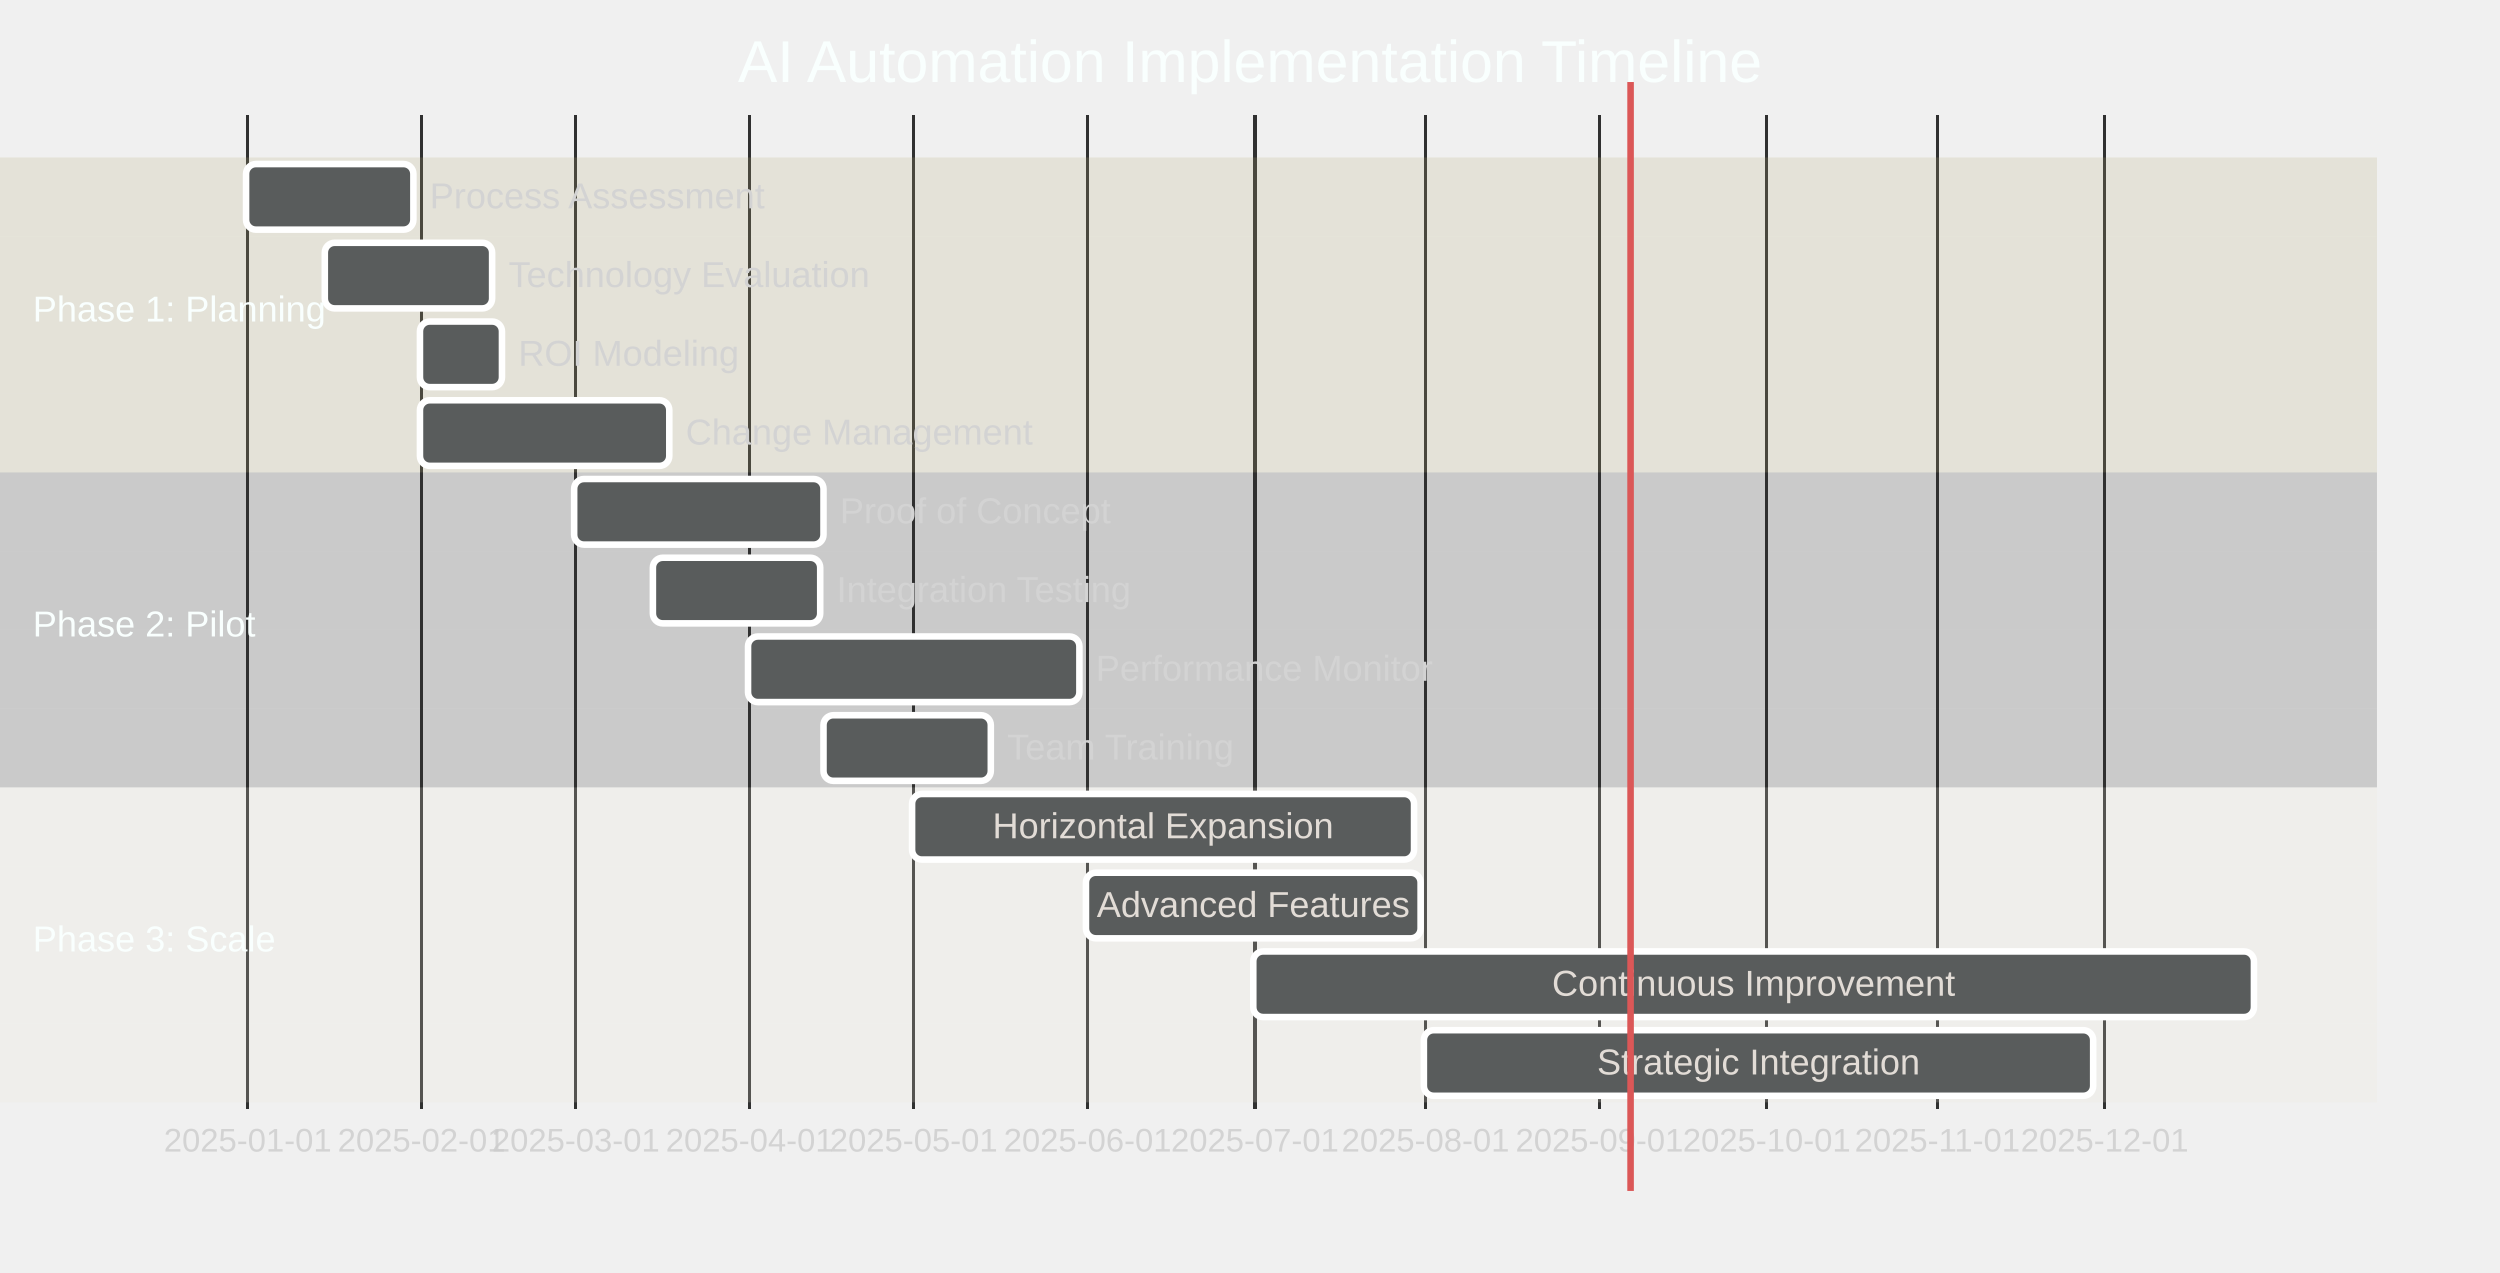
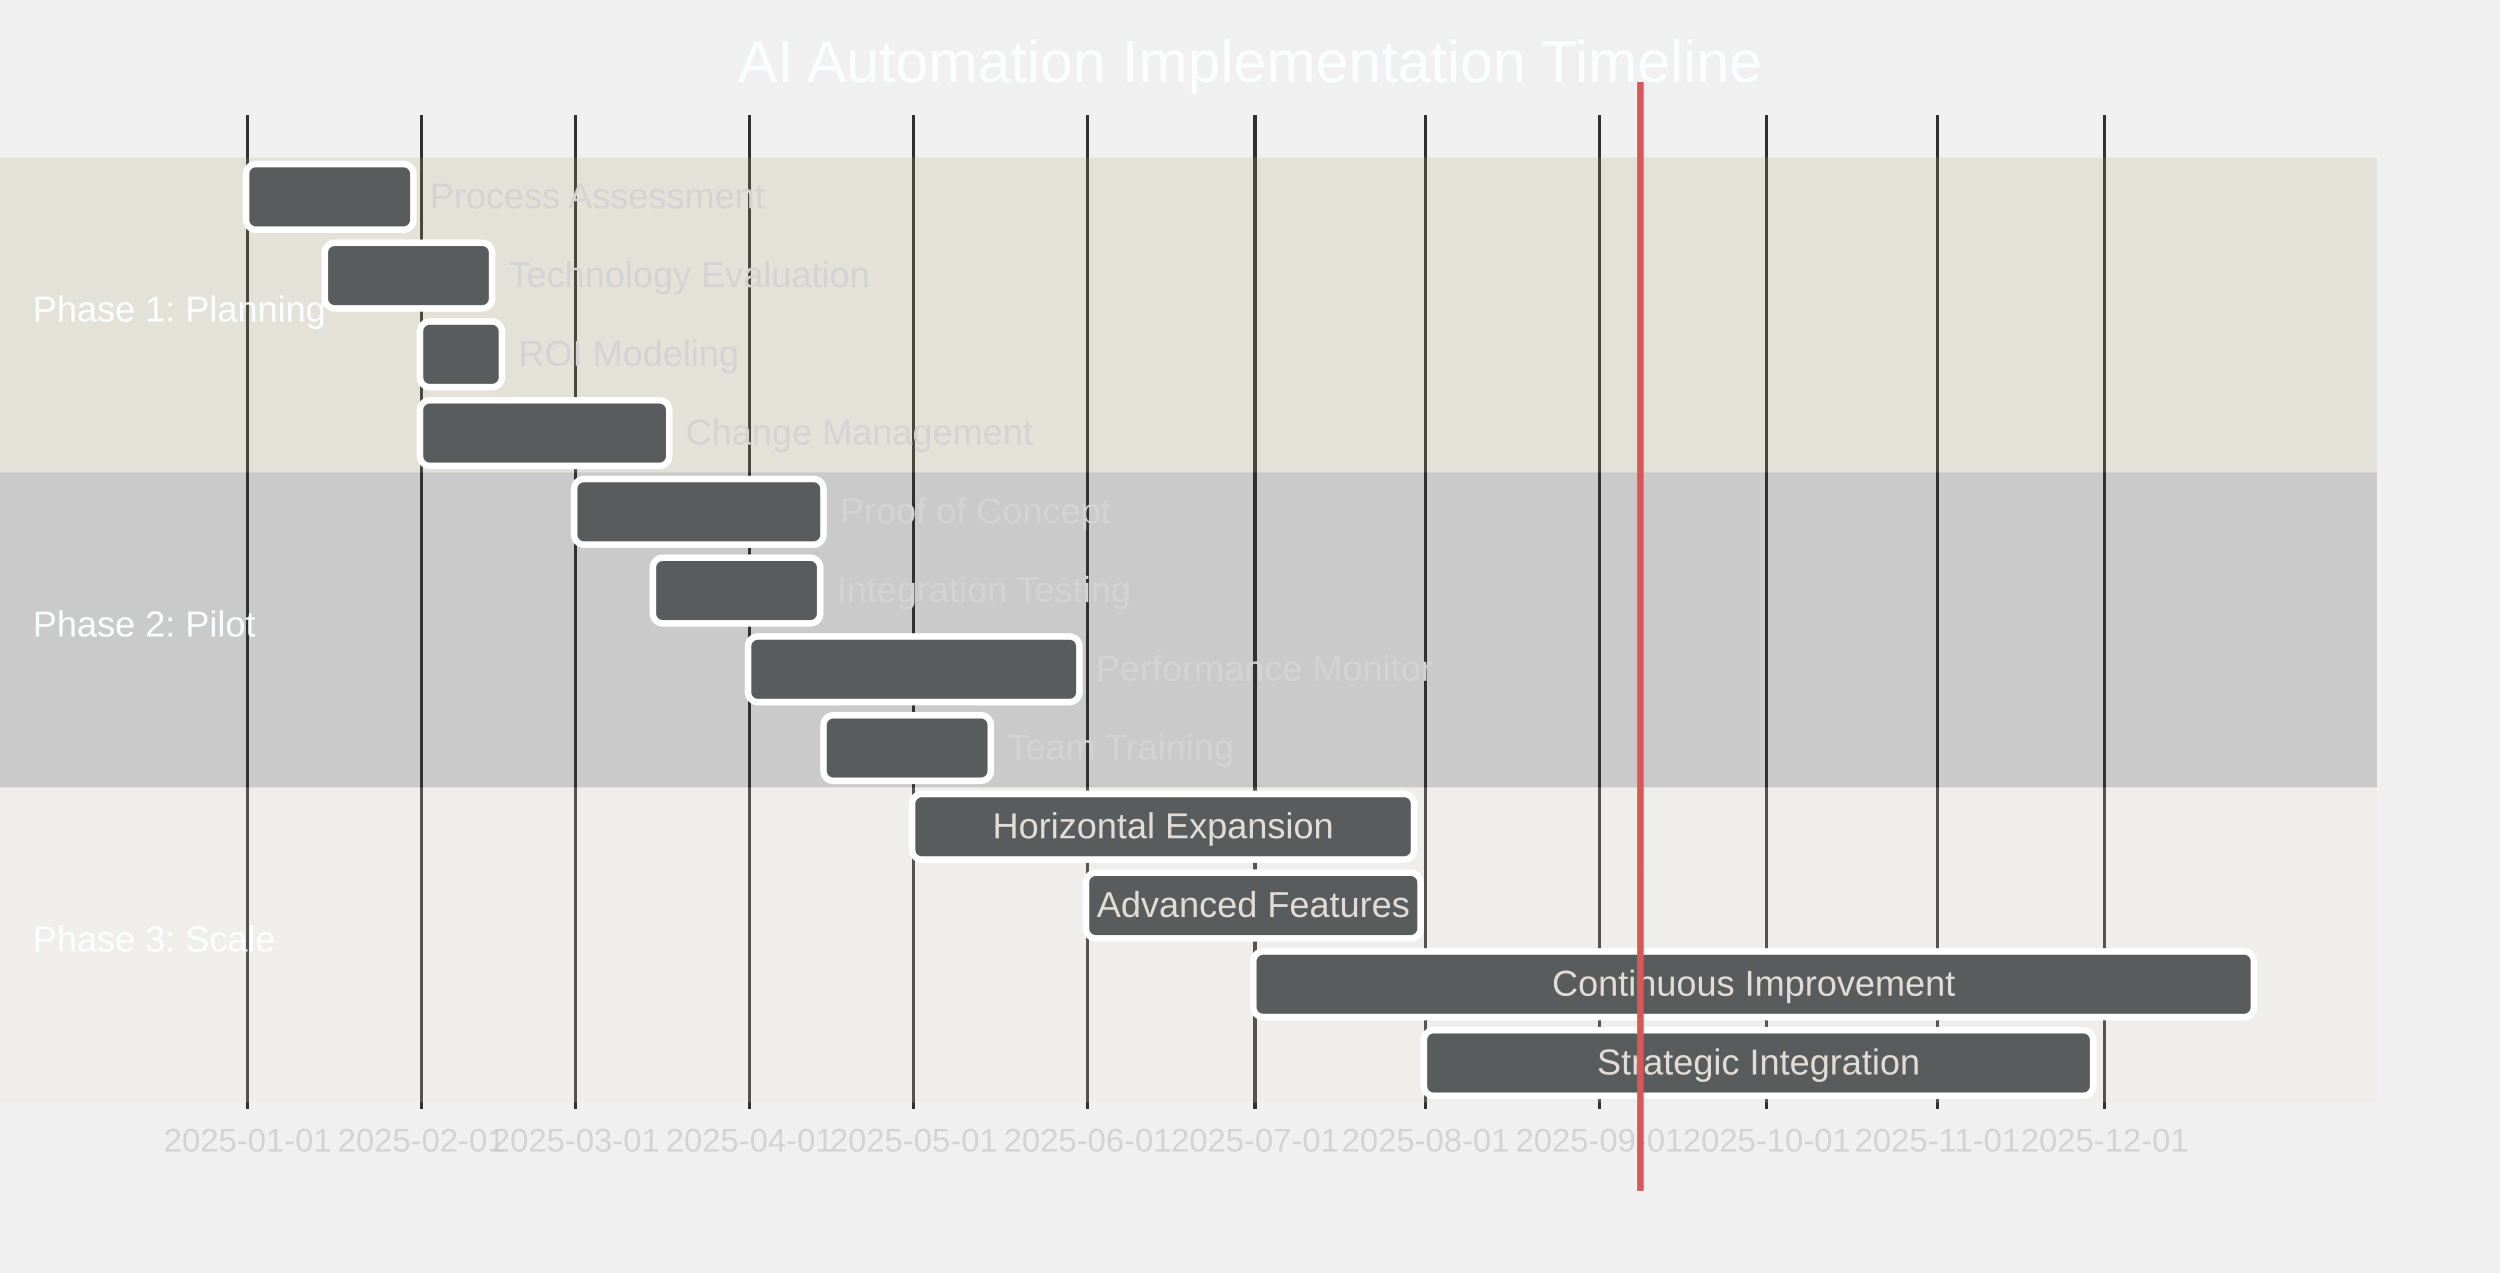
<svg xmlns="http://www.w3.org/2000/svg" aria-roledescription="gantt" role="graphics-document document" style="max-width: 762px; background-color: transparent;" viewBox="0 0 762 388" width="100%" id="my-svg">
  <style>#my-svg{font-family:"trebuchet ms",verdana,arial,sans-serif;font-size:16px;fill:#ccc;}#my-svg .error-icon{fill:#a44141;}#my-svg .error-text{fill:#ddd;stroke:#ddd;}#my-svg .edge-thickness-normal{stroke-width:2px;}#my-svg .edge-thickness-thick{stroke-width:3.5px;}#my-svg .edge-pattern-solid{stroke-dasharray:0;}#my-svg .edge-pattern-dashed{stroke-dasharray:3;}#my-svg .edge-pattern-dotted{stroke-dasharray:2;}#my-svg .marker{fill:lightgrey;stroke:lightgrey;}#my-svg .marker.cross{stroke:lightgrey;}#my-svg svg{font-family:"trebuchet ms",verdana,arial,sans-serif;font-size:16px;}#my-svg .mermaid-main-font{font-family:var(--mermaid-font-family, "trebuchet ms", verdana, arial, sans-serif);}#my-svg .exclude-range{fill:hsl(52.941, 28.814%, 48.431%);}#my-svg .section{stroke:none;opacity:0.2;}#my-svg .section0{fill:hsl(52.941, 28.814%, 58.431%);}#my-svg .section2{fill:#EAE8D9;}#my-svg .section1,#my-svg .section3{fill:#333;opacity:0.2;}#my-svg .sectionTitle0{fill:#F9FFFE;}#my-svg .sectionTitle1{fill:#F9FFFE;}#my-svg .sectionTitle2{fill:#F9FFFE;}#my-svg .sectionTitle3{fill:#F9FFFE;}#my-svg .sectionTitle{text-anchor:start;font-family:var(--mermaid-font-family, "trebuchet ms", verdana, arial, sans-serif);}#my-svg .grid .tick{stroke:lightgrey;opacity:0.8;shape-rendering:crispEdges;}#my-svg .grid .tick text{font-family:"trebuchet ms",verdana,arial,sans-serif;fill:#ccc;}#my-svg .grid path{stroke-width:0;}#my-svg .today{fill:none;stroke:#DB5757;stroke-width:2px;}#my-svg .task{stroke-width:2;}#my-svg .taskText{text-anchor:middle;font-family:var(--mermaid-font-family, "trebuchet ms", verdana, arial, sans-serif);}#my-svg .taskTextOutsideRight{fill:hsl(28.571, 17.355%, 86.275%);text-anchor:start;font-family:var(--mermaid-font-family, "trebuchet ms", verdana, arial, sans-serif);}#my-svg .taskTextOutsideLeft{fill:hsl(28.571, 17.355%, 86.275%);text-anchor:end;}#my-svg .task.clickable{cursor:pointer;}#my-svg .taskText.clickable{cursor:pointer;fill:#003163!important;font-weight:bold;}#my-svg .taskTextOutsideLeft.clickable{cursor:pointer;fill:#003163!important;font-weight:bold;}#my-svg .taskTextOutsideRight.clickable{cursor:pointer;fill:#003163!important;font-weight:bold;}#my-svg .taskText0,#my-svg .taskText1,#my-svg .taskText2,#my-svg .taskText3{fill:hsl(28.571, 17.355%, 86.275%);}#my-svg .task0,#my-svg .task1,#my-svg .task2,#my-svg .task3{fill:hsl(180, 1.587%, 35.353%);stroke:#ffffff;}#my-svg .taskTextOutside0,#my-svg .taskTextOutside2{fill:lightgrey;}#my-svg .taskTextOutside1,#my-svg .taskTextOutside3{fill:lightgrey;}#my-svg .active0,#my-svg .active1,#my-svg .active2,#my-svg .active3{fill:#81B1DB;stroke:#ffffff;}#my-svg .activeText0,#my-svg .activeText1,#my-svg .activeText2,#my-svg .activeText3{fill:hsl(28.571, 17.355%, 86.275%)!important;}#my-svg .done0,#my-svg .done1,#my-svg .done2,#my-svg .done3{stroke:grey;fill:lightgrey;stroke-width:2;}#my-svg .doneText0,#my-svg .doneText1,#my-svg .doneText2,#my-svg .doneText3{fill:hsl(28.571, 17.355%, 86.275%)!important;}#my-svg .crit0,#my-svg .crit1,#my-svg .crit2,#my-svg .crit3{stroke:#E83737;fill:#E83737;stroke-width:2;}#my-svg .activeCrit0,#my-svg .activeCrit1,#my-svg .activeCrit2,#my-svg .activeCrit3{stroke:#E83737;fill:#81B1DB;stroke-width:2;}#my-svg .doneCrit0,#my-svg .doneCrit1,#my-svg .doneCrit2,#my-svg .doneCrit3{stroke:#E83737;fill:lightgrey;stroke-width:2;cursor:pointer;shape-rendering:crispEdges;}#my-svg .milestone{transform:rotate(45deg) scale(0.8,0.8);}#my-svg .milestoneText{font-style:italic;}#my-svg .doneCritText0,#my-svg .doneCritText1,#my-svg .doneCritText2,#my-svg .doneCritText3{fill:hsl(28.571, 17.355%, 86.275%)!important;}#my-svg .activeCritText0,#my-svg .activeCritText1,#my-svg .activeCritText2,#my-svg .activeCritText3{fill:hsl(28.571, 17.355%, 86.275%)!important;}#my-svg .titleText{text-anchor:middle;font-size:18px;fill:#F9FFFE;font-family:var(--mermaid-font-family, "trebuchet ms", verdana, arial, sans-serif);}#my-svg :root{--mermaid-font-family:"trebuchet ms",verdana,arial,sans-serif;}</style>
  <g />
  <g text-anchor="middle" font-family="sans-serif" font-size="10" fill="none" transform="translate(75, 338)" class="grid">
    <path d="M0.5,-303V0.5H612.5V-303" stroke="currentColor" class="domain" />
    <g transform="translate(0.5,0)" opacity="1" class="tick">
      <line y2="-303" stroke="currentColor" />
      <text style="text-anchor: middle;" font-size="10" stroke="none" dy="1em" y="3" fill="#000">2025-01-01</text>
    </g>
    <g transform="translate(53.5,0)" opacity="1" class="tick">
      <line y2="-303" stroke="currentColor" />
      <text style="text-anchor: middle;" font-size="10" stroke="none" dy="1em" y="3" fill="#000">2025-02-01</text>
    </g>
    <g transform="translate(100.5,0)" opacity="1" class="tick">
      <line y2="-303" stroke="currentColor" />
      <text style="text-anchor: middle;" font-size="10" stroke="none" dy="1em" y="3" fill="#000">2025-03-01</text>
    </g>
    <g transform="translate(153.5,0)" opacity="1" class="tick">
      <line y2="-303" stroke="currentColor" />
      <text style="text-anchor: middle;" font-size="10" stroke="none" dy="1em" y="3" fill="#000">2025-04-01</text>
    </g>
    <g transform="translate(203.5,0)" opacity="1" class="tick">
      <line y2="-303" stroke="currentColor" />
      <text style="text-anchor: middle;" font-size="10" stroke="none" dy="1em" y="3" fill="#000">2025-05-01</text>
    </g>
    <g transform="translate(256.5,0)" opacity="1" class="tick">
      <line y2="-303" stroke="currentColor" />
      <text style="text-anchor: middle;" font-size="10" stroke="none" dy="1em" y="3" fill="#000">2025-06-01</text>
    </g>
    <g transform="translate(307.5,0)" opacity="1" class="tick">
      <line y2="-303" stroke="currentColor" />
      <text style="text-anchor: middle;" font-size="10" stroke="none" dy="1em" y="3" fill="#000">2025-07-01</text>
    </g>
    <g transform="translate(359.5,0)" opacity="1" class="tick">
      <line y2="-303" stroke="currentColor" />
      <text style="text-anchor: middle;" font-size="10" stroke="none" dy="1em" y="3" fill="#000">2025-08-01</text>
    </g>
    <g transform="translate(412.5,0)" opacity="1" class="tick">
      <line y2="-303" stroke="currentColor" />
      <text style="text-anchor: middle;" font-size="10" stroke="none" dy="1em" y="3" fill="#000">2025-09-01</text>
    </g>
    <g transform="translate(463.5,0)" opacity="1" class="tick">
      <line y2="-303" stroke="currentColor" />
      <text style="text-anchor: middle;" font-size="10" stroke="none" dy="1em" y="3" fill="#000">2025-10-01</text>
    </g>
    <g transform="translate(515.5,0)" opacity="1" class="tick">
      <line y2="-303" stroke="currentColor" />
      <text style="text-anchor: middle;" font-size="10" stroke="none" dy="1em" y="3" fill="#000">2025-11-01</text>
    </g>
    <g transform="translate(566.5,0)" opacity="1" class="tick">
      <line y2="-303" stroke="currentColor" />
      <text style="text-anchor: middle;" font-size="10" stroke="none" dy="1em" y="3" fill="#000">2025-12-01</text>
    </g>
  </g>
  <g>
    <rect class="section section0" height="24" width="724.5" y="48" x="0" />
    <rect class="section section0" height="24" width="724.5" y="72" x="0" />
    <rect class="section section0" height="24" width="724.5" y="96" x="0" />
    <rect class="section section0" height="24" width="724.5" y="120" x="0" />
    <rect class="section section1" height="24" width="724.5" y="144" x="0" />
    <rect class="section section1" height="24" width="724.5" y="168" x="0" />
    <rect class="section section1" height="24" width="724.5" y="192" x="0" />
    <rect class="section section1" height="24" width="724.5" y="216" x="0" />
    <rect class="section section2" height="24" width="724.5" y="240" x="0" />
    <rect class="section section2" height="24" width="724.5" y="264" x="0" />
    <rect class="section section2" height="24" width="724.5" y="288" x="0" />
    <rect class="section section2" height="24" width="724.5" y="312" x="0" />
  </g>
  <g>
    <rect class="task task0" transform-origin="100.5px 60px" height="20" width="51" y="50" x="75" ry="3" rx="3" id="task1" />
    <rect class="task task0" transform-origin="124.5px 84px" height="20" width="51" y="74" x="99" ry="3" rx="3" id="task2" />
    <rect class="task task0" transform-origin="140.5px 108px" height="20" width="25" y="98" x="128" ry="3" rx="3" id="task3" />
    <rect class="task task0" transform-origin="166px 132px" height="20" width="76" y="122" x="128" ry="3" rx="3" id="task4" />
    <rect class="task task1" transform-origin="213px 156px" height="20" width="76" y="146" x="175" ry="3" rx="3" id="task5" />
    <rect class="task task1" transform-origin="224.5px 180px" height="20" width="51" y="170" x="199" ry="3" rx="3" id="task6" />
    <rect class="task task1" transform-origin="278.5px 204px" height="20" width="101" y="194" x="228" ry="3" rx="3" id="task7" />
    <rect class="task task1" transform-origin="276.5px 228px" height="20" width="51" y="218" x="251" ry="3" rx="3" id="task8" />
    <rect class="task task2" transform-origin="354.5px 252px" height="20" width="153" y="242" x="278" ry="3" rx="3" id="task9" />
    <rect class="task task2" transform-origin="382px 276px" height="20" width="102" y="266" x="331" ry="3" rx="3" id="task10" />
    <rect class="task task2" transform-origin="534.5px 300px" height="20" width="305" y="290" x="382" ry="3" rx="3" id="task11" />
    <rect class="task task2" transform-origin="536px 324px" height="20" width="204" y="314" x="434" ry="3" rx="3" id="task12" />
    <text class="taskTextOutsideRight taskTextOutside0  width-102.09375" y="63.5" x="131" font-size="11" id="task1-text">Process Assessment     </text>
    <text class="taskTextOutsideRight taskTextOutside0  width-110.078125" y="87.5" x="155" font-size="11" id="task2-text">Technology Evaluation  </text>
    <text class="taskTextOutsideRight taskTextOutside0  width-67.265625" y="111.5" x="158" font-size="11" id="task3-text">ROI Modeling          </text>
    <text class="taskTextOutsideRight taskTextOutside0  width-105.796875" y="135.5" x="209" font-size="11" id="task4-text">Change Management     </text>
    <text class="taskTextOutsideRight taskTextOutside1  width-82.5625" y="159.5" x="256" font-size="11" id="task5-text">Proof of Concept      </text>
    <text class="taskTextOutsideRight taskTextOutside1  width-89.703125" y="183.5" x="255" font-size="11" id="task6-text">Integration Testing   </text>
    <text class="taskTextOutsideRight taskTextOutside1  width-103.04296875" y="207.5" x="334" font-size="11" id="task7-text">Performance Monitor   </text>
    <text class="taskTextOutsideRight taskTextOutside1  width-69.09375" y="231.5" x="307" font-size="11" id="task8-text">Team Training         </text>
    <text class="taskText taskText2  width-103.953125" y="255.5" x="354.5" font-size="11" id="task9-text">Horizontal Expansion  </text>
    <text class="taskText taskText2  width-95.890625" y="279.5" x="382" font-size="11" id="task10-text">Advanced Features     </text>
    <text class="taskText taskText2  width-122.90625" y="303.5" x="534.5" font-size="11" id="task11-text">Continuous Improvement</text>
    <text class="taskText taskText2  width-98.453125" y="327.5" x="536" font-size="11" id="task12-text">Strategic Integration </text>
  </g>
  <g>
    <text class="sectionTitle sectionTitle0" font-size="11" y="98" x="10" dy="0em">
      <tspan x="10" alignment-baseline="central">Phase 1: Planning</tspan>
    </text>
    <text class="sectionTitle sectionTitle1" font-size="11" y="194" x="10" dy="0em">
      <tspan x="10" alignment-baseline="central">Phase 2: Pilot</tspan>
    </text>
    <text class="sectionTitle sectionTitle2" font-size="11" y="290" x="10" dy="0em">
      <tspan x="10" alignment-baseline="central">Phase 3: Scale</tspan>
    </text>
  </g>
  <g class="today">
-     <line class="today" y2="363" y1="25" x2="497" x1="497" />
+     <line class="today" y2="363" y1="25" x2="500" x1="500" />
  </g>
  <text class="titleText" y="25" x="381">AI Automation Implementation Timeline</text>
</svg>
